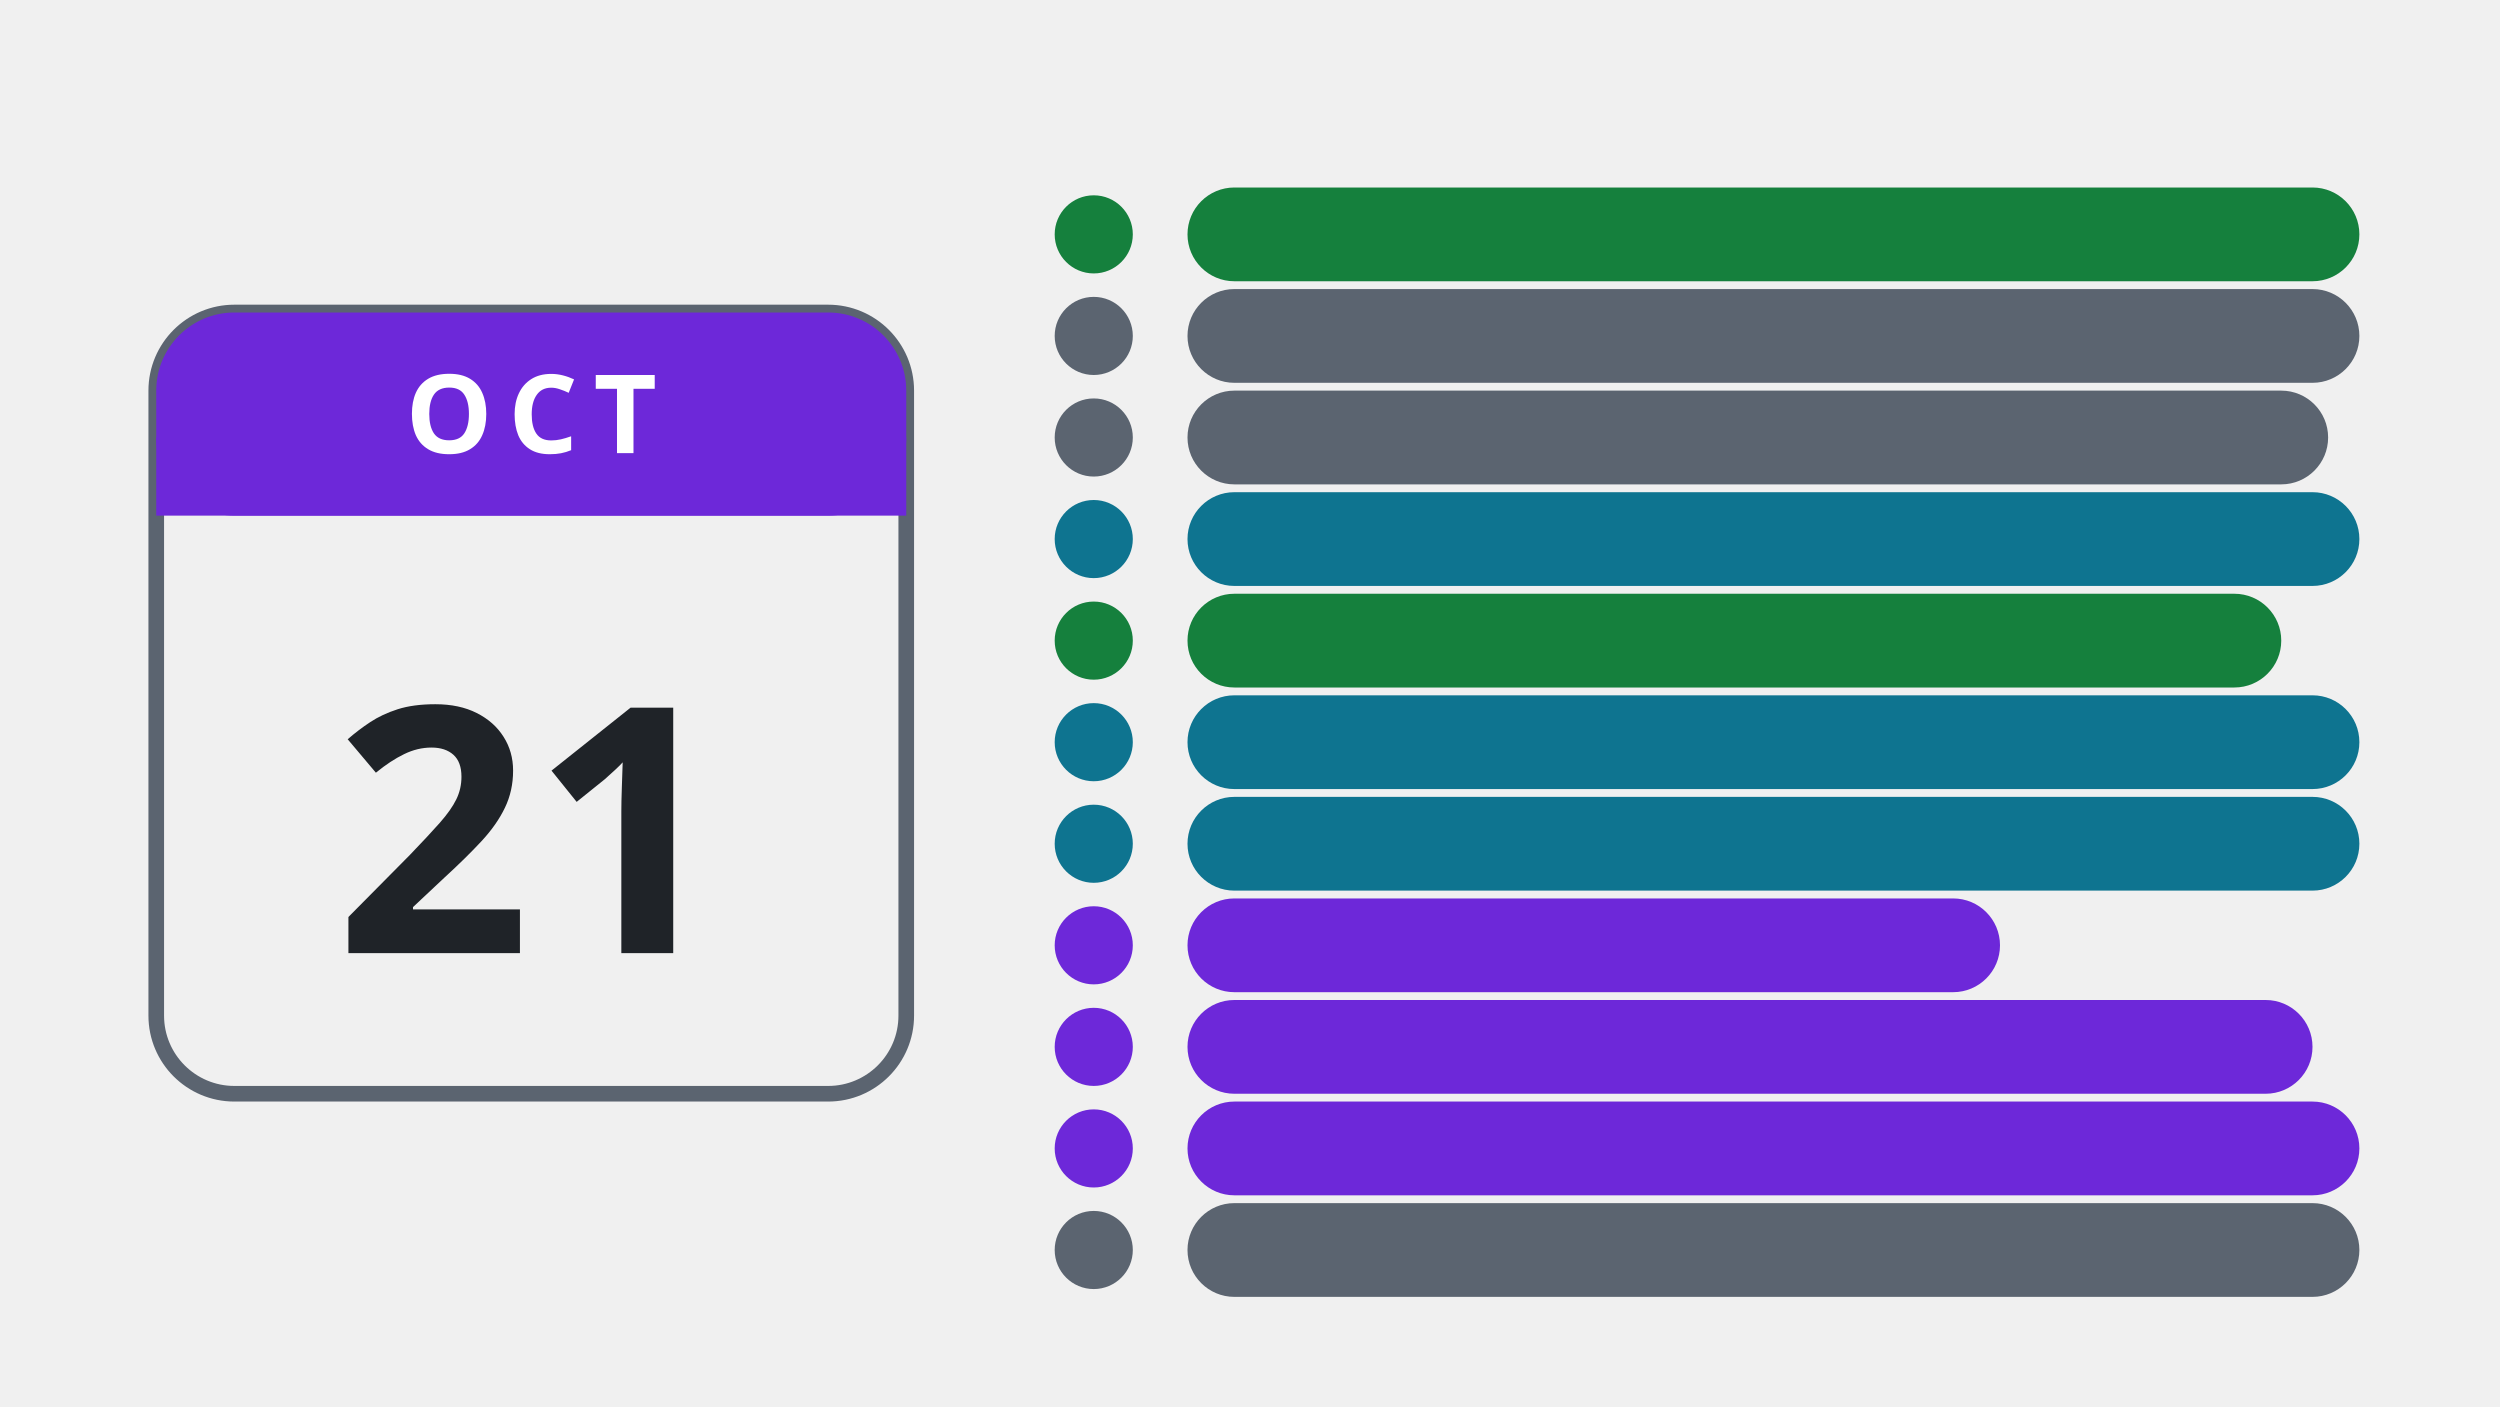
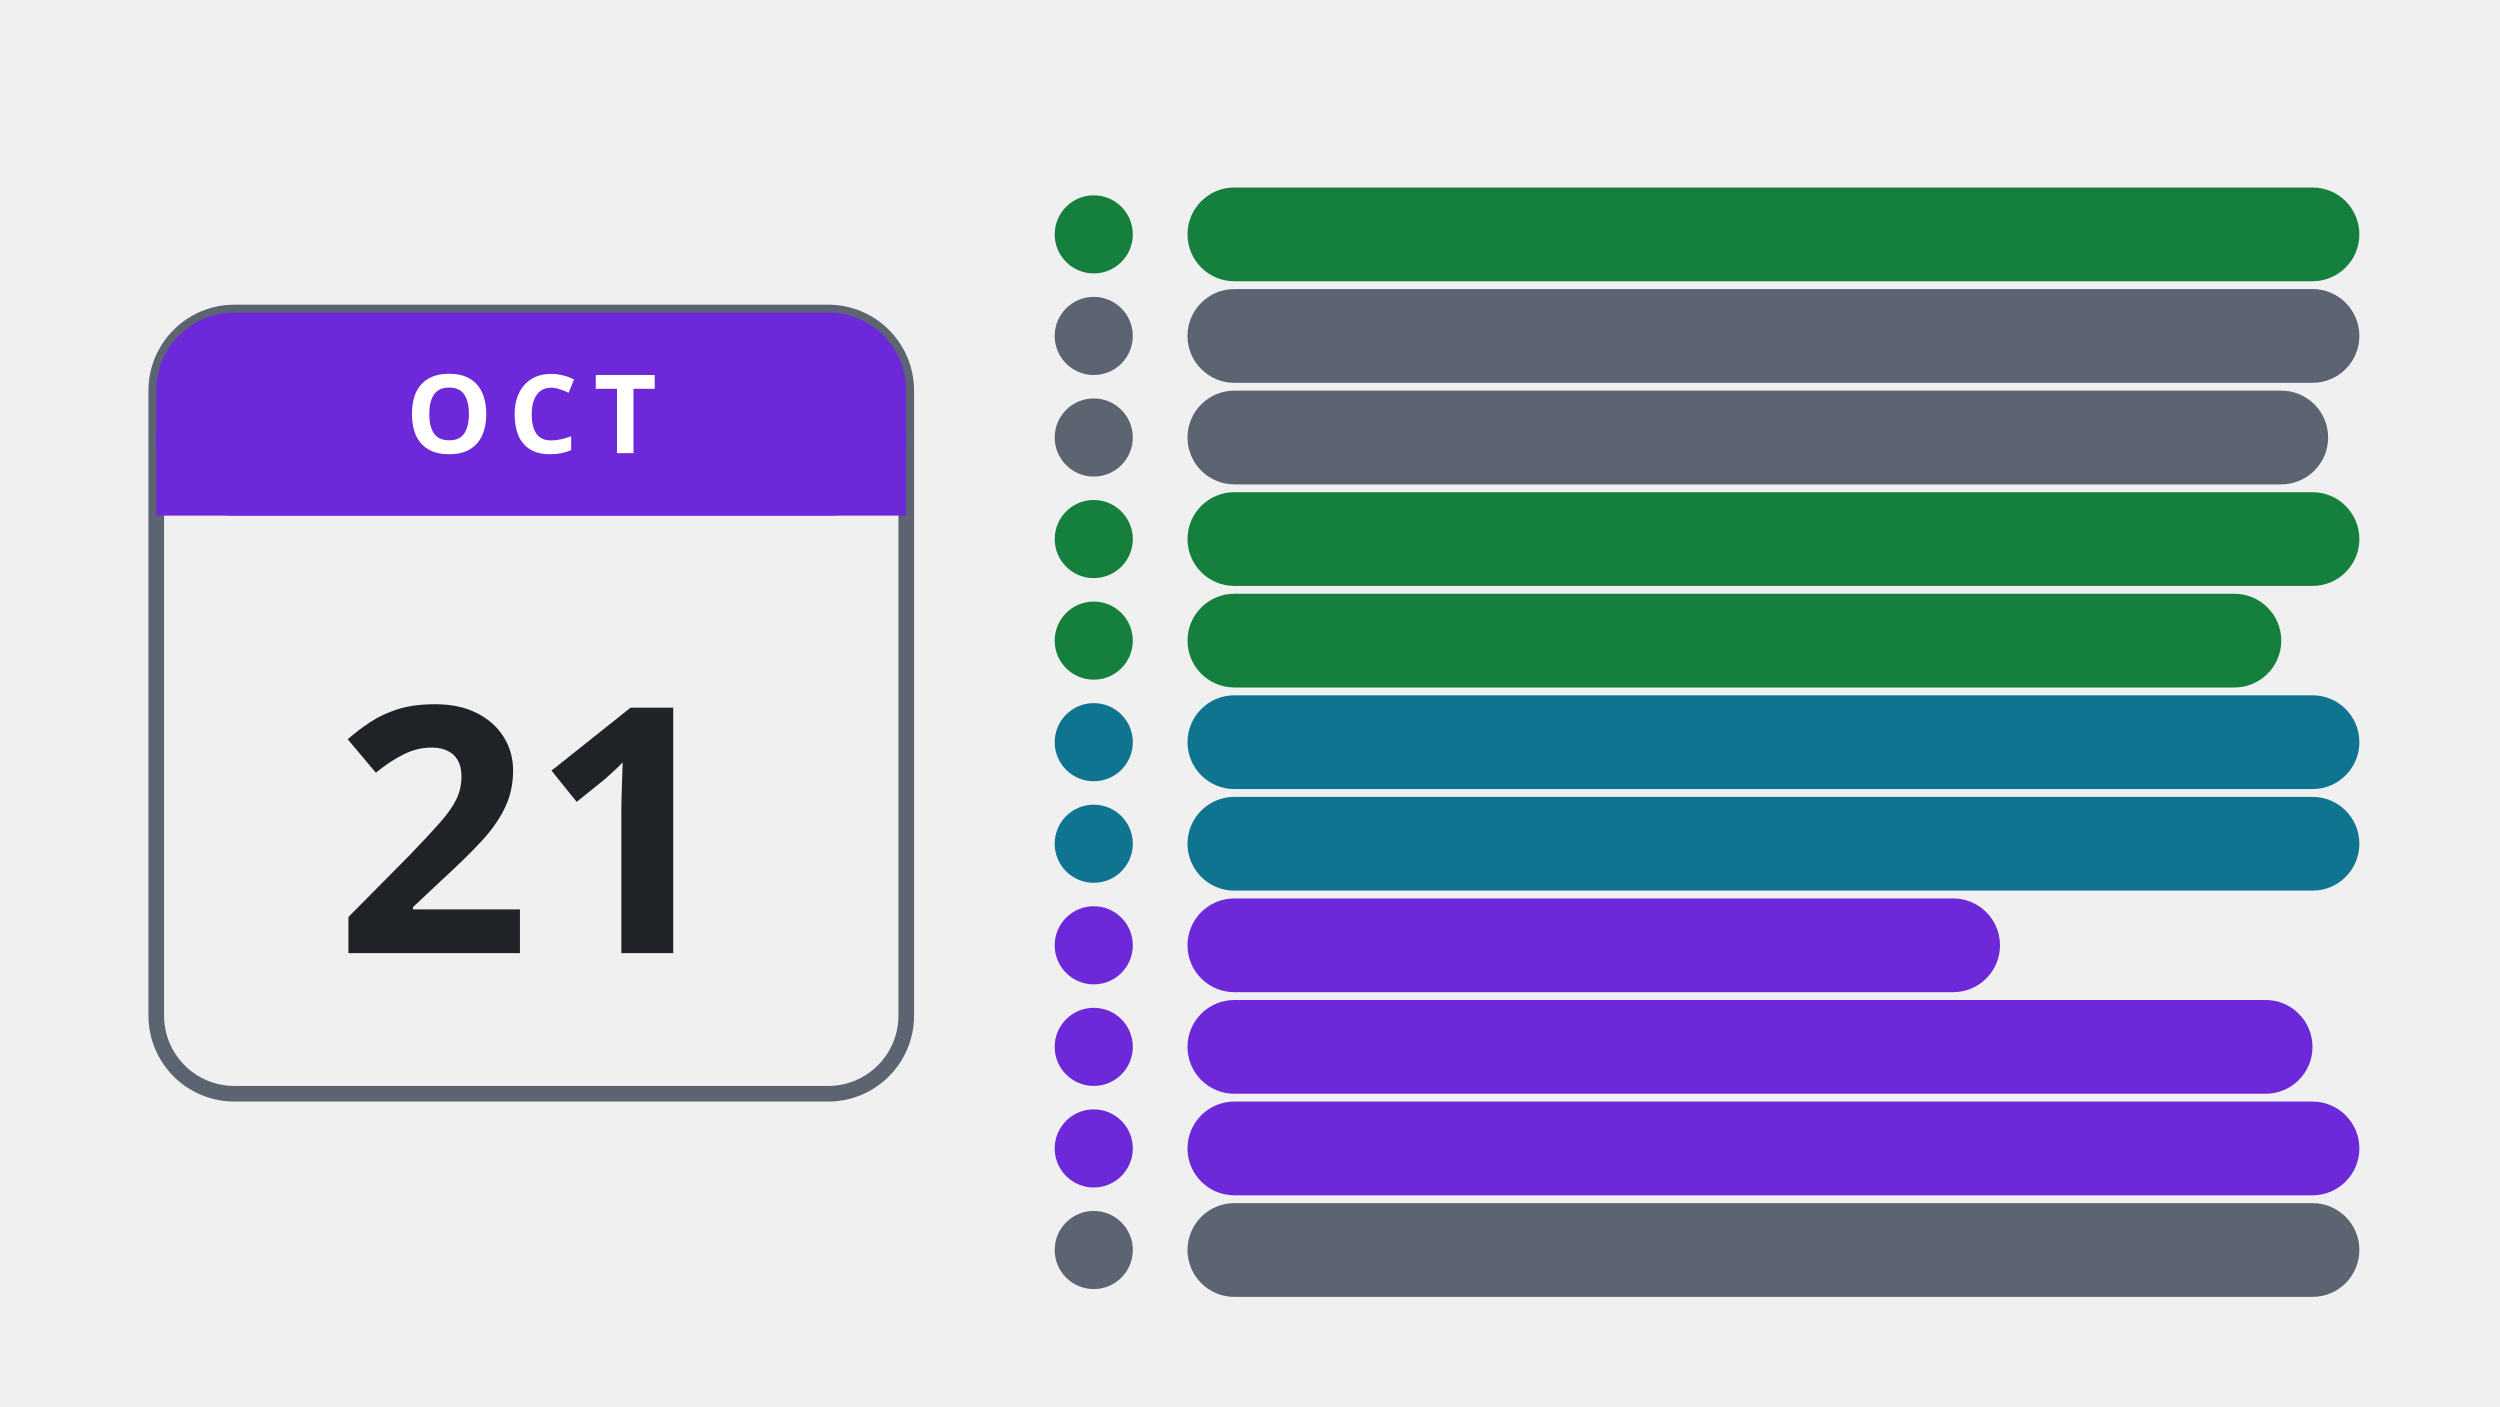
<svg xmlns="http://www.w3.org/2000/svg" viewBox="0 0 320 180">
  <style>.good{fill:#15803d}.warn{fill:#b45309}.accent{fill:#6d28d9}.accent2{fill:#0e7490}.muted{fill:#5b6470}.ink{fill:#1f2328}.box{fill:none;stroke:#5b6470;stroke-width:2}.m{font:700 14px system-ui,sans-serif;letter-spacing:2px}.d{font:700 44px system-ui,sans-serif}.mt{fill:#ffffff}@media (prefers-color-scheme: dark) {.good{fill:#4ade80}.warn{fill:#fbbf24}.accent{fill:#c4b5fd}.accent2{fill:#67e8f9}.muted{fill:#a2a9b3}.ink{fill:#e8e6e3}.box{fill:none;stroke:#a2a9b3;stroke-width:2}.mt{fill:#15171a}}</style>
  <rect x="20" y="40" width="96" height="100" rx="10" class="box" />
  <rect x="20" y="40" width="96" height="26" rx="10" class="accent" />
  <rect x="20" y="56" width="96" height="10" class="accent" />
  <text x="68" y="58" text-anchor="middle" class="m mt">OCT</text>
  <text x="68" y="122" text-anchor="middle" class="d ink">21</text>
  <circle cx="140" cy="30" r="5" class="good" />
  <rect x="152" y="24" width="150" height="12" rx="6" class="good" />
  <circle cx="140" cy="43" r="5" class="muted" />
  <rect x="152" y="37" width="150" height="12" rx="6" class="muted" />
  <circle cx="140" cy="56" r="5" class="muted" />
  <rect x="152" y="50" width="146" height="12" rx="6" class="muted" />
-   <circle cx="140" cy="69" r="5" class="accent2" />
-   <rect x="152" y="63" width="150" height="12" rx="6" class="accent2" />
+   <circle cx="140" cy="69" r="5" class="good" />
+   <rect x="152" y="63" width="150" height="12" rx="6" class="good" />
  <circle cx="140" cy="82" r="5" class="good" />
  <rect x="152" y="76" width="140" height="12" rx="6" class="good" />
  <circle cx="140" cy="95" r="5" class="accent2" />
  <rect x="152" y="89" width="150" height="12" rx="6" class="accent2" />
  <circle cx="140" cy="108" r="5" class="accent2" />
  <rect x="152" y="102" width="150" height="12" rx="6" class="accent2" />
  <circle cx="140" cy="121" r="5" class="accent" />
  <rect x="152" y="115" width="104" height="12" rx="6" class="accent" />
  <circle cx="140" cy="134" r="5" class="accent" />
  <rect x="152" y="128" width="144" height="12" rx="6" class="accent" />
  <circle cx="140" cy="147" r="5" class="accent" />
  <rect x="152" y="141" width="150" height="12" rx="6" class="accent" />
  <circle cx="140" cy="160" r="5" class="muted" />
  <rect x="152" y="154" width="150" height="12" rx="6" class="muted" />
</svg>
